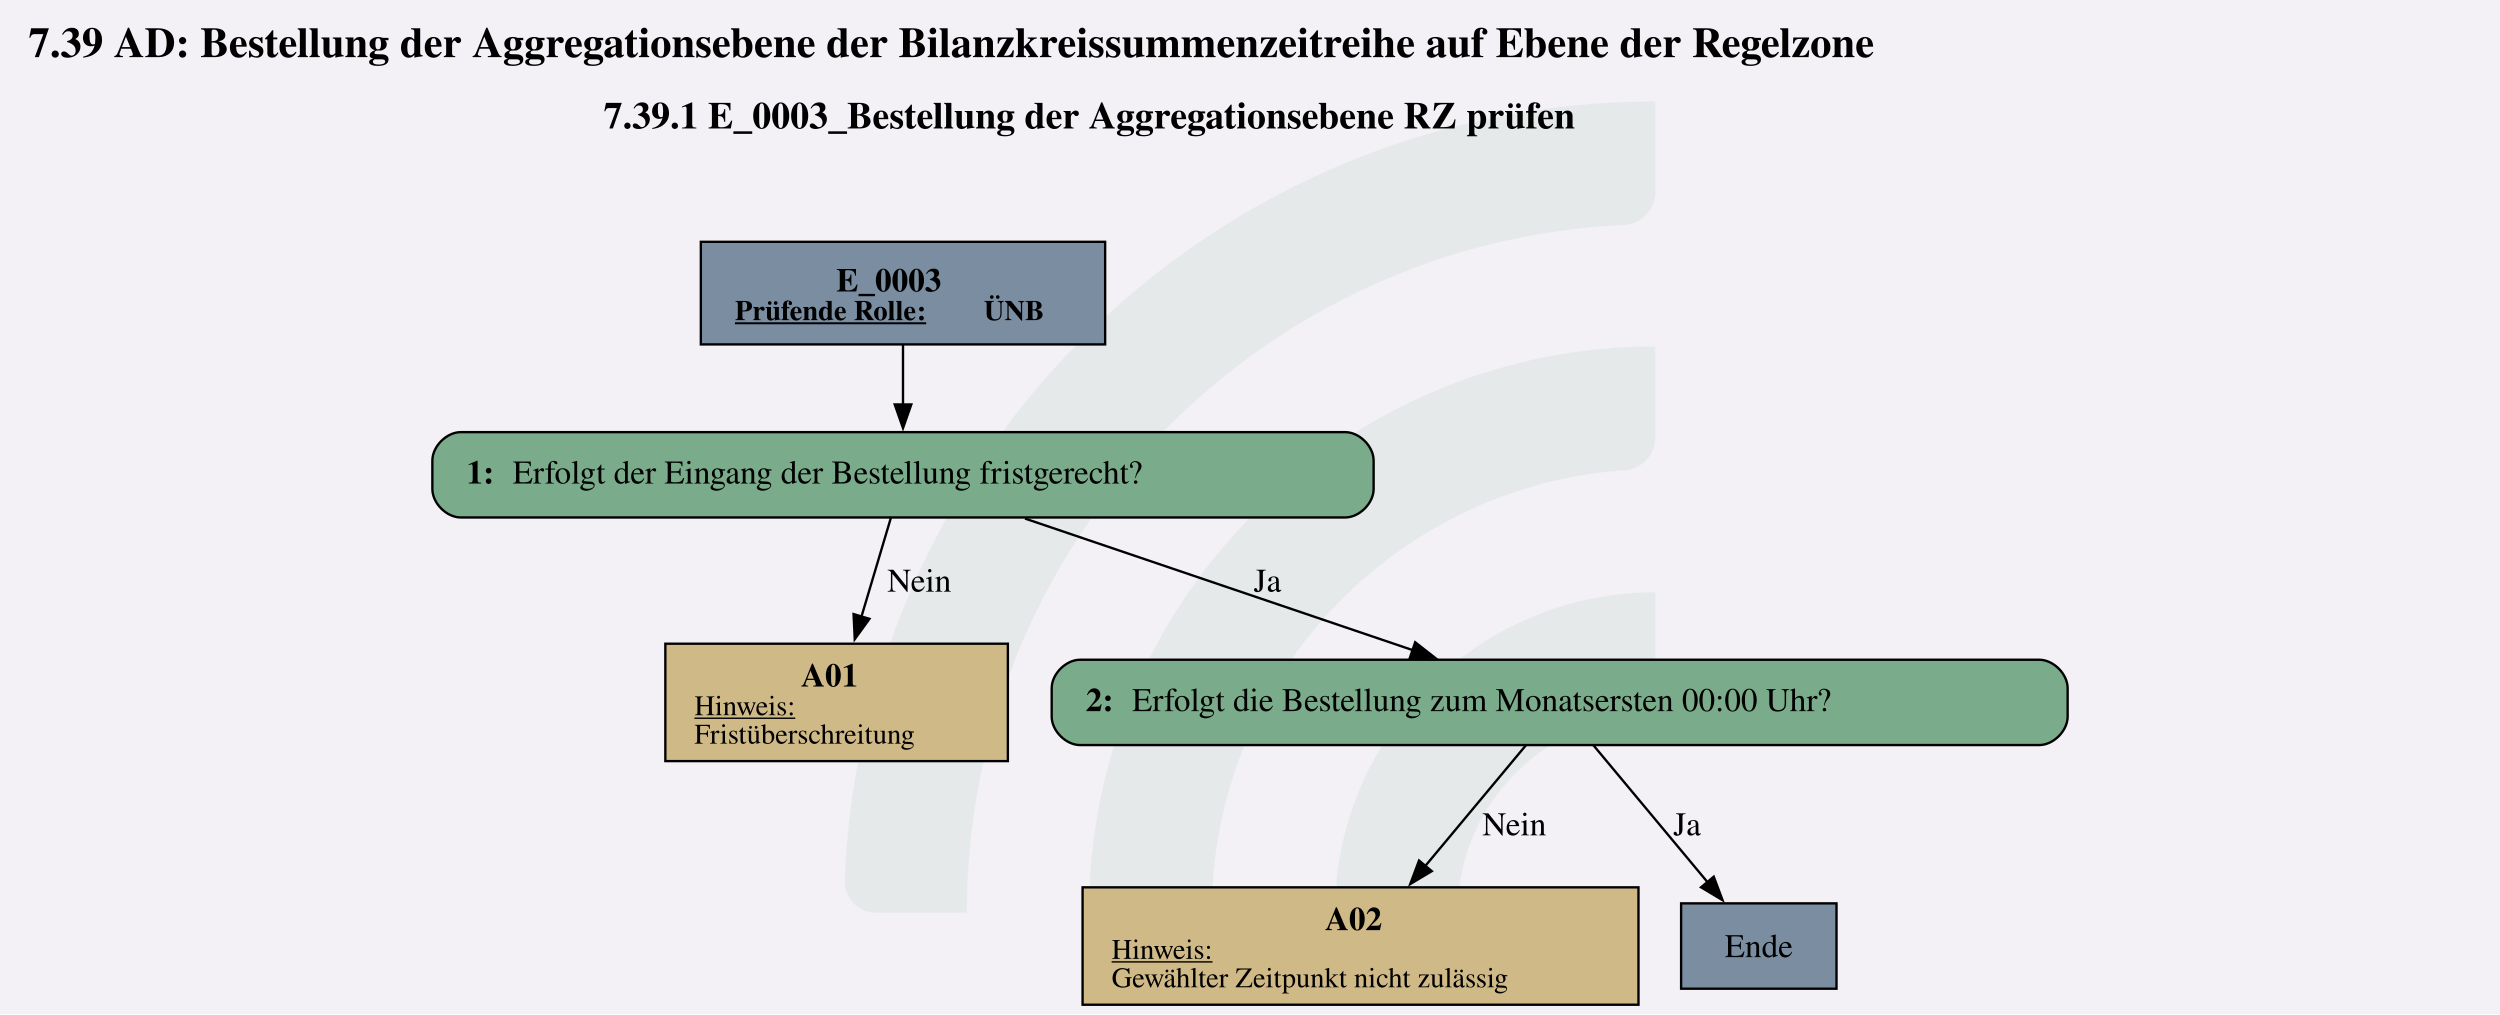
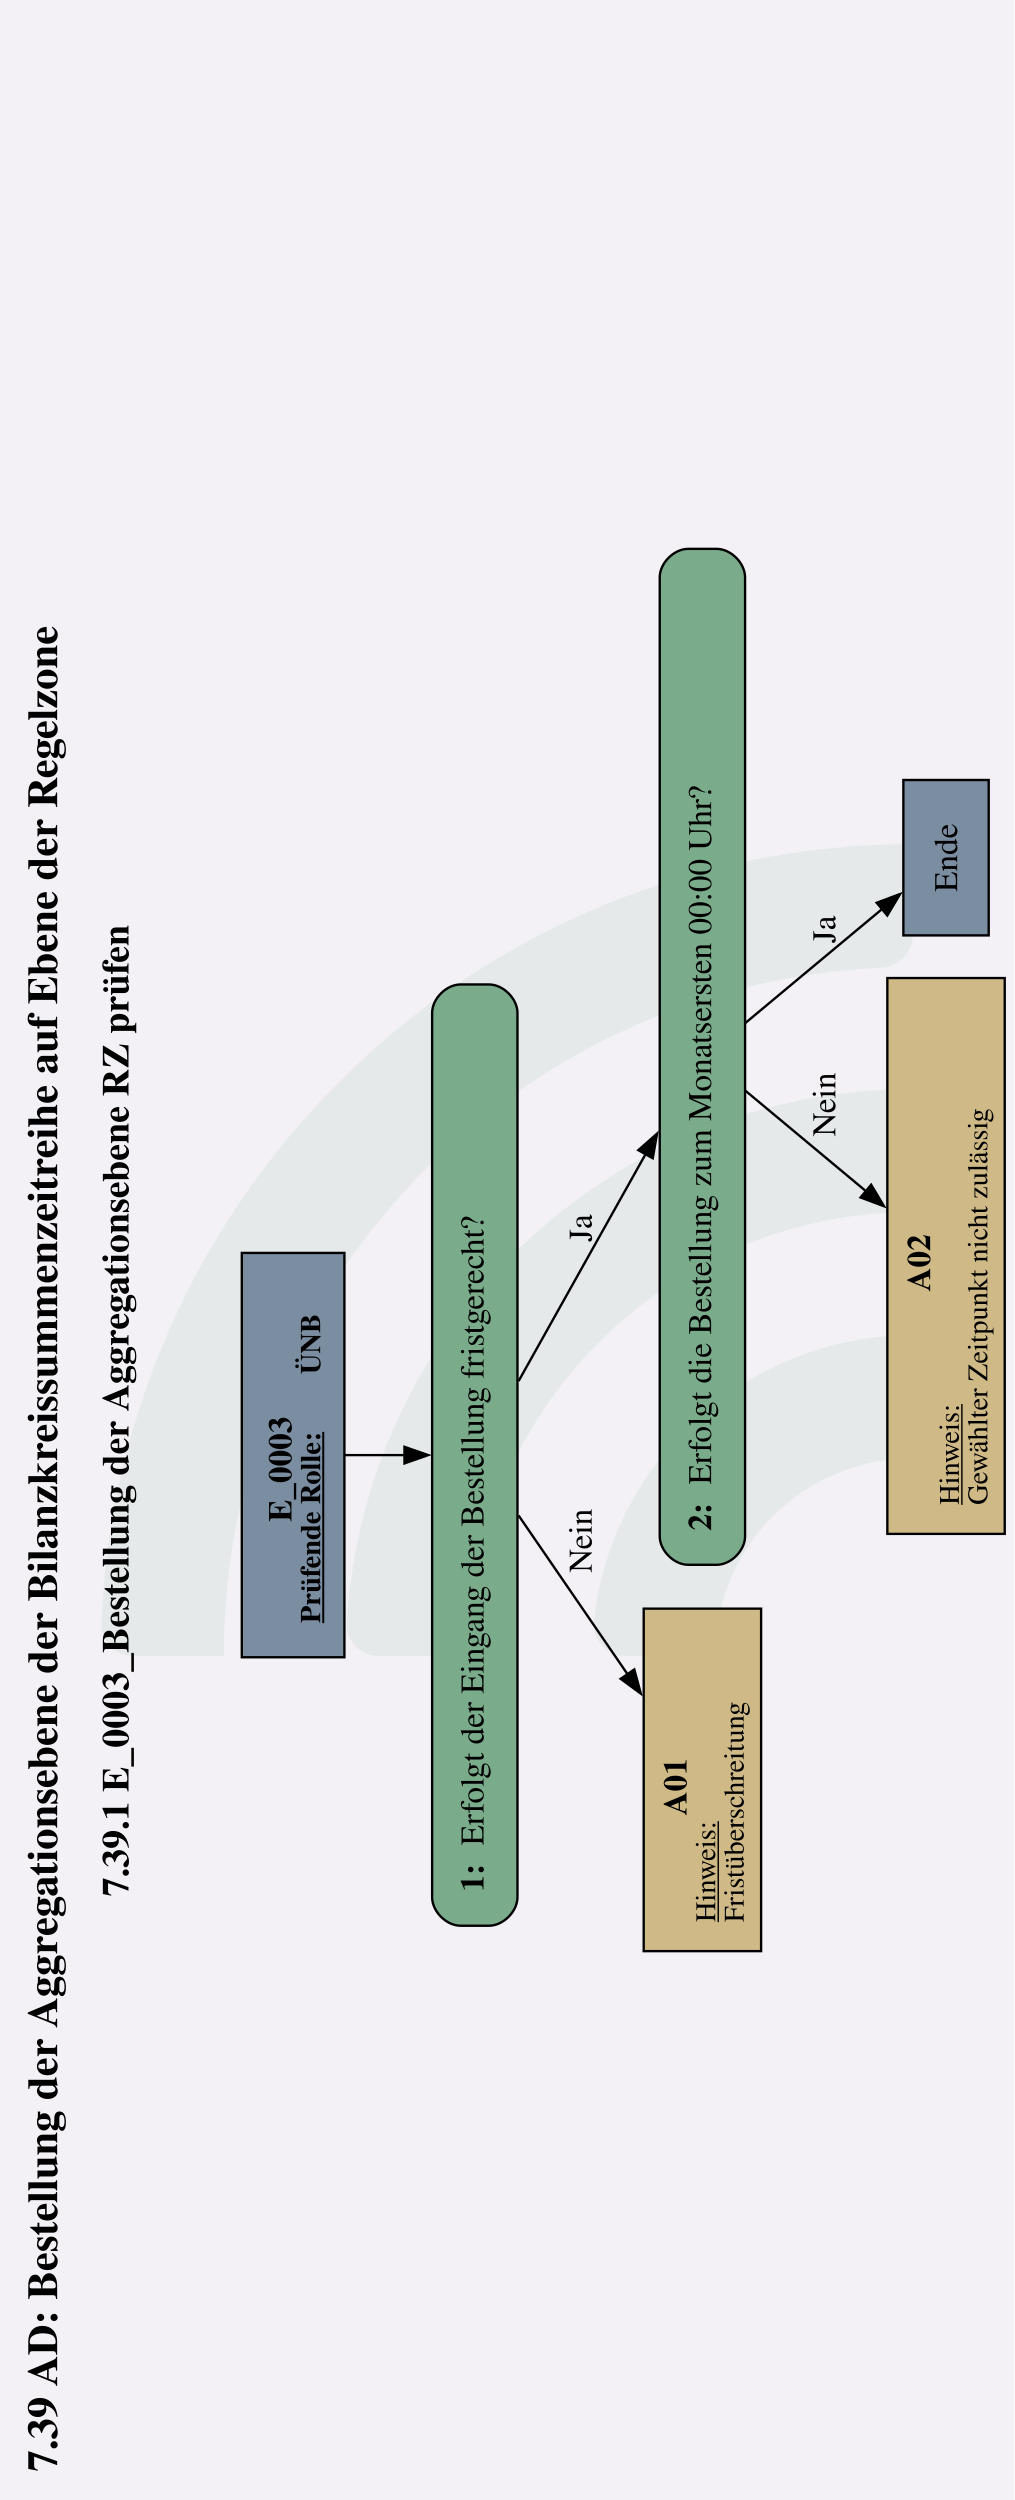
- <svg xmlns="http://www.w3.org/2000/svg" version="1.1" width="1406.667px" viewBox="0 0 1406.667 570.667" height="570.667px">
+ <svg xmlns="http://www.w3.org/2000/svg" version="1.1" width="570.667px" viewBox="0 0 570.667 1406.667" height="1406.667px">
  <g>
-     <svg version="1.1" width="1406.667px" viewBox="0 0 1406.667 570.667" height="570.667px">
-       <polygon fill="#f3f1f6" points="0,0 1406.667,0 1406.667,570.667 0,570.667" />
+     <svg version="1.1" width="570.667px" viewBox="0 0 570.667 1406.667" height="1406.667px">
+       <polygon fill="#f3f1f6" points="0,0 570.667,0 570.667,1406.667 0,1406.667" />
      <g>
-         <g transform="translate(475.236, 57.06667) scale(1 1) translate(0, 0) scale(2.580906 2.580906) ">
+         <g transform="translate(57.06667, 474.8972) scale(1 1) translate(0, 0) scale(2.582822 2.582822) ">
          <defs id="defs2">
            <clipPath clipPathUnits="userSpaceOnUse" id="clipPath23">
              <path d="M 0,568.156 H 579.236 V 0 H 0 Z" id="path21" />
            </clipPath>
          </defs>
          <g id="layer1" transform="translate(-16.54194,-55.30527)">
            <g id="g19" clip-path="url(#clipPath23)" transform="matrix(0.3527778,0,0,-0.3527778,0.01017023,243.7368)" style="opacity:0.2">
              <g id="g25" transform="translate(122.444,32.7195)">
                <path d="m 0,0 h -56.104 c -11,0 -19.898,9.123 -19.463,20.115 10.594,267.191 231.277,481.302 501.029,481.302 v -56.02 c 0,-10.98 -8.688,-19.892 -19.658,-20.393 C 180.29,414.697 0,228.005 0,0" style="fill:#6ead83;fill-opacity:0.5;fill-rule:nonzero;stroke:none" id="path27" />
              </g>
              <g id="g29" transform="translate(273.7828,32.7195)">
                <path d="m 0,0 h -55.926 c -11.228,0 -20.091,9.482 -19.435,20.69 10.744,183.439 163.389,329.388 349.485,329.388 v -56.263 c 0,-10.709 -8.273,-19.617 -18.957,-20.35 C 112.819,263.696 0,144.774 0,0" style="fill:#6ead83;fill-opacity:0.5;fill-rule:nonzero;stroke:none" id="path31" />
              </g>
              <g id="g33" transform="translate(425.7667,32.7195)">
                <path d="m 0,0 h -55.445 c -11.653,0 -20.604,10.17 -19.334,21.753 10.866,99.032 95.031,176.341 196.919,176.341 v -57.011 c 0,-10.046 -7.283,-18.755 -17.229,-20.165 C 45.688,112.522 0,61.497 0,0" style="fill:#6ead83;fill-opacity:0.5;fill-rule:nonzero;stroke:none" id="path35" />
              </g>
            </g>
          </g>
        </g>
-         <svg width="1055pt" height="428pt" viewBox="0.00 0.00 1054.50 427.82">
-           <g id="graph0" class="graph" transform="scale(1 1) rotate(0) translate(4 423.82)">
+         <svg width="428pt" height="1055pt" viewBox="0.00 0.00 427.82 1054.50">
+           <g id="graph0" class="graph" transform="scale(1 1) rotate(-90) translate(-1050.5 423.82)">
            <text text-anchor="start" x="8" y="-399.72" font-family="Times,serif" font-weight="bold" font-size="18.00">7.39 AD: Bestellung der Aggregationsebene der Bilanzkreissummenzeitreihe auf Ebene der Regelzone</text>
            <text text-anchor="start" x="250.62" y="-369.62" font-family="Times,serif" font-weight="bold" font-size="16.00">7.39.1 E_0003_Bestellung der Aggregationsebene RZ prüfen</text>
            <g id="node1" class="node">
-               <polygon fill="#7a8da1" stroke="black" points="462.15,-321.82 291.6,-321.82 291.6,-278.54 462.15,-278.54 462.15,-321.82" />
-               <text text-anchor="start" x="348.75" y="-300.88" font-family="Times,serif" font-weight="bold" font-size="14.00">E_0003</text>
-               <text text-anchor="start" x="306" y="-288.78" font-family="Times,serif" font-weight="bold" text-decoration="underline" font-size="12.00">Prüfende Rolle:</text>
-               <text text-anchor="start" x="411" y="-288.78" font-family="Times,serif" font-weight="bold" font-size="12.00"> ÜNB</text>
+               <polygon fill="#7a8da1" stroke="black" points="522.01,-321.82 351.46,-321.82 351.46,-278.54 522.01,-278.54 522.01,-321.82" />
+               <text text-anchor="start" x="408.61" y="-300.88" font-family="Times,serif" font-weight="bold" font-size="14.00">E_0003</text>
+               <text text-anchor="start" x="365.86" y="-288.78" font-family="Times,serif" font-weight="bold" text-decoration="underline" font-size="12.00">Prüfende Rolle:</text>
+               <text text-anchor="start" x="470.86" y="-288.78" font-family="Times,serif" font-weight="bold" font-size="12.00"> ÜNB</text>
            </g>
            <g id="node2" class="node">
-               <path fill="#7aab8a" stroke="black" d="M563.4,-241.54C563.4,-241.54 190.35,-241.54 190.35,-241.54 184.35,-241.54 178.35,-235.54 178.35,-229.54 178.35,-229.54 178.35,-217.54 178.35,-217.54 178.35,-211.54 184.35,-205.54 190.35,-205.54 190.35,-205.54 563.4,-205.54 563.4,-205.54 569.4,-205.54 575.4,-211.54 575.4,-217.54 575.4,-217.54 575.4,-229.54 575.4,-229.54 575.4,-235.54 569.4,-241.54 563.4,-241.54" />
-               <text text-anchor="start" x="192.75" y="-219.86" font-family="Times,serif" font-weight="bold" font-size="14.00">1: </text>
-               <text text-anchor="start" x="212.25" y="-219.86" font-family="Times,serif" font-size="14.00">Erfolgt der Eingang der Bestellung fristgerecht?</text>
+               <path fill="#7aab8a" stroke="black" d="M623.26,-241.54C623.26,-241.54 250.21,-241.54 250.21,-241.54 244.21,-241.54 238.21,-235.54 238.21,-229.54 238.21,-229.54 238.21,-217.54 238.21,-217.54 238.21,-211.54 244.21,-205.54 250.21,-205.54 250.21,-205.54 623.26,-205.54 623.26,-205.54 629.26,-205.54 635.26,-211.54 635.26,-217.54 635.26,-217.54 635.26,-229.54 635.26,-229.54 635.26,-235.54 629.26,-241.54 623.26,-241.54" />
+               <text text-anchor="start" x="252.61" y="-219.86" font-family="Times,serif" font-weight="bold" font-size="14.00">1: </text>
+               <text text-anchor="start" x="272.11" y="-219.86" font-family="Times,serif" font-size="14.00">Erfolgt der Eingang der Bestellung fristgerecht?</text>
            </g>
            <g id="edge1" class="edge">
-               <path fill="none" stroke="black" d="M376.88,-278.39C376.88,-270.53 376.88,-261.45 376.88,-253.01" />
-               <polygon fill="black" stroke="black" points="380.38,-253.21 376.88,-243.21 373.38,-253.21 380.38,-253.21" />
+               <path fill="none" stroke="black" d="M436.73,-278.39C436.73,-270.53 436.73,-261.45 436.73,-253.01" />
+               <polygon fill="black" stroke="black" points="440.23,-253.21 436.73,-243.21 433.23,-253.21 440.23,-253.21" />
            </g>
            <g id="node3" class="node">
-               <polygon fill="#cfb986" stroke="black" points="421.12,-152.29 276.63,-152.29 276.63,-102.77 421.12,-102.77 421.12,-152.29" />
-               <text text-anchor="start" x="333.88" y="-134.23" font-family="Times,serif" font-weight="bold" font-size="14.00">A01</text>
-               <text text-anchor="start" x="288.88" y="-122.13" font-family="Times,serif" text-decoration="underline" font-size="12.00">Hinweis:</text>
-               <text text-anchor="start" x="288.88" y="-110.13" font-family="Times,serif" font-size="12.00">Fristüberschreitung</text>
+               <polygon fill="#cfb986" stroke="black" points="371.97,-152.29 227.49,-152.29 227.49,-102.77 371.97,-102.77 371.97,-152.29" />
+               <text text-anchor="start" x="284.73" y="-134.23" font-family="Times,serif" font-weight="bold" font-size="14.00">A01</text>
+               <text text-anchor="start" x="239.73" y="-122.13" font-family="Times,serif" text-decoration="underline" font-size="12.00">Hinweis:</text>
+               <text text-anchor="start" x="239.73" y="-110.13" font-family="Times,serif" font-size="12.00">Fristüberschreitung</text>
            </g>
            <g id="edge2" class="edge">
-               <path fill="none" stroke="black" d="M371.74,-205.3C368.28,-193.67 363.58,-177.91 359.35,-163.7" />
-               <polygon fill="black" stroke="black" points="362.73,-162.78 356.52,-154.19 356.02,-164.78 362.73,-162.78" />
-               <text text-anchor="middle" x="383.75" y="-174.24" font-family="Times,serif" font-size="14.00">Nein</text>
+               <path fill="none" stroke="black" d="M411.28,-205.08C392.46,-192.16 366.35,-174.24 344.11,-158.98" />
+               <polygon fill="black" stroke="black" points="346.33,-156.26 336.1,-153.49 342.37,-162.03 346.33,-156.26" />
+               <text text-anchor="middle" x="400.61" y="-174.24" font-family="Times,serif" font-size="14.00">Nein</text>
            </g>
            <g id="node4" class="node">
-               <path fill="#7aab8a" stroke="black" d="M856.15,-145.53C856.15,-145.53 451.6,-145.53 451.6,-145.53 445.6,-145.53 439.6,-139.53 439.6,-133.53 439.6,-133.53 439.6,-121.53 439.6,-121.53 439.6,-115.53 445.6,-109.53 451.6,-109.53 451.6,-109.53 856.15,-109.53 856.15,-109.53 862.15,-109.53 868.15,-115.53 868.15,-121.53 868.15,-121.53 868.15,-133.53 868.15,-133.53 868.15,-139.53 862.15,-145.53 856.15,-145.53" />
-               <text text-anchor="start" x="454" y="-123.86" font-family="Times,serif" font-weight="bold" font-size="14.00">2: </text>
-               <text text-anchor="start" x="473.5" y="-123.86" font-family="Times,serif" font-size="14.00">Erfolgt die Bestellung zum Monatsersten 00:00 Uhr?</text>
+               <path fill="#7aab8a" stroke="black" d="M807.01,-145.53C807.01,-145.53 402.46,-145.53 402.46,-145.53 396.46,-145.53 390.46,-139.53 390.46,-133.53 390.46,-133.53 390.46,-121.53 390.46,-121.53 390.46,-115.53 396.46,-109.53 402.46,-109.53 402.46,-109.53 807.01,-109.53 807.01,-109.53 813.01,-109.53 819.01,-115.53 819.01,-121.53 819.01,-121.53 819.01,-133.53 819.01,-133.53 819.01,-139.53 813.01,-145.53 807.01,-145.53" />
+               <text text-anchor="start" x="404.86" y="-123.86" font-family="Times,serif" font-weight="bold" font-size="14.00">2: </text>
+               <text text-anchor="start" x="424.36" y="-123.86" font-family="Times,serif" font-size="14.00">Erfolgt die Bestellung zum Monatsersten 00:00 Uhr?</text>
            </g>
            <g id="edge3" class="edge">
-               <path fill="none" stroke="black" d="M428.33,-205.08C474.58,-189.38 542.62,-166.29 591.87,-149.58" />
-               <polygon fill="black" stroke="black" points="592.92,-152.91 601.26,-146.39 590.67,-146.28 592.92,-152.91" />
-               <text text-anchor="middle" x="530.62" y="-174.24" font-family="Times,serif" font-size="14.00">Ja</text>
+               <path fill="none" stroke="black" d="M467.94,-205.08C494.93,-189.97 534.16,-168.02 563.69,-151.5" />
+               <polygon fill="black" stroke="black" points="565.36,-154.58 572.37,-146.64 561.94,-148.47 565.36,-154.58" />
+               <text text-anchor="middle" x="532.48" y="-174.24" font-family="Times,serif" font-size="14.00">Ja</text>
            </g>
            <g id="node5" class="node">
-               <polygon fill="#cfb986" stroke="black" points="687.12,-49.52 452.63,-49.52 452.63,0 687.12,0 687.12,-49.52" />
-               <text text-anchor="start" x="554.88" y="-31.46" font-family="Times,serif" font-weight="bold" font-size="14.00">A02</text>
-               <text text-anchor="start" x="464.88" y="-19.36" font-family="Times,serif" text-decoration="underline" font-size="12.00">Hinweis:</text>
-               <text text-anchor="start" x="464.88" y="-7.36" font-family="Times,serif" font-size="12.00">Gewählter Zeitpunkt nicht zulässig</text>
+               <polygon fill="#cfb986" stroke="black" points="637.97,-49.52 403.49,-49.52 403.49,0 637.97,0 637.97,-49.52" />
+               <text text-anchor="start" x="505.73" y="-31.46" font-family="Times,serif" font-weight="bold" font-size="14.00">A02</text>
+               <text text-anchor="start" x="415.73" y="-19.36" font-family="Times,serif" text-decoration="underline" font-size="12.00">Hinweis:</text>
+               <text text-anchor="start" x="415.73" y="-7.36" font-family="Times,serif" font-size="12.00">Gewählter Zeitpunkt nicht zulässig</text>
            </g>
            <g id="edge4" class="edge">
-               <path fill="none" stroke="black" d="M639.63,-109.44C627.99,-95.47 611.2,-75.34 597.01,-58.32" />
-               <polygon fill="black" stroke="black" points="599.93,-56.35 590.84,-50.91 594.56,-60.83 599.93,-56.35" />
-               <text text-anchor="middle" x="634.75" y="-71.47" font-family="Times,serif" font-size="14.00">Nein</text>
+               <path fill="none" stroke="black" d="M590.48,-109.44C578.84,-95.47 562.06,-75.34 547.87,-58.32" />
+               <polygon fill="black" stroke="black" points="550.79,-56.35 541.7,-50.91 545.41,-60.83 550.79,-56.35" />
+               <text text-anchor="middle" x="584.61" y="-71.47" font-family="Times,serif" font-size="14.00">Nein</text>
            </g>
            <g id="node6" class="node">
-               <polygon fill="#7a8da1" stroke="black" points="770.65,-42.76 705.1,-42.76 705.1,-6.76 770.65,-6.76 770.65,-42.76" />
-               <text text-anchor="middle" x="737.88" y="-20.08" font-family="Times,serif" font-size="14.00">Ende</text>
+               <polygon fill="#7a8da1" stroke="black" points="721.51,-42.76 655.96,-42.76 655.96,-6.76 721.51,-6.76 721.51,-42.76" />
+               <text text-anchor="middle" x="688.73" y="-20.08" font-family="Times,serif" font-size="14.00">Ende</text>
            </g>
            <g id="edge5" class="edge">
-               <path fill="none" stroke="black" d="M668.12,-109.44C681.4,-93.51 701.37,-69.56 716.54,-51.35" />
-               <polygon fill="black" stroke="black" points="718.87,-54.02 722.59,-44.1 713.5,-49.54 718.87,-54.02" />
-               <text text-anchor="middle" x="707.62" y="-71.47" font-family="Times,serif" font-size="14.00">Ja</text>
+               <path fill="none" stroke="black" d="M618.98,-109.44C632.26,-93.51 652.22,-69.56 667.4,-51.35" />
+               <polygon fill="black" stroke="black" points="669.73,-54.02 673.44,-44.1 664.35,-49.54 669.73,-54.02" />
+               <text text-anchor="middle" x="658.48" y="-71.47" font-family="Times,serif" font-size="14.00">Ja</text>
            </g>
          </g>
        </svg>
      </g>
    </svg>
  </g>
</svg>
